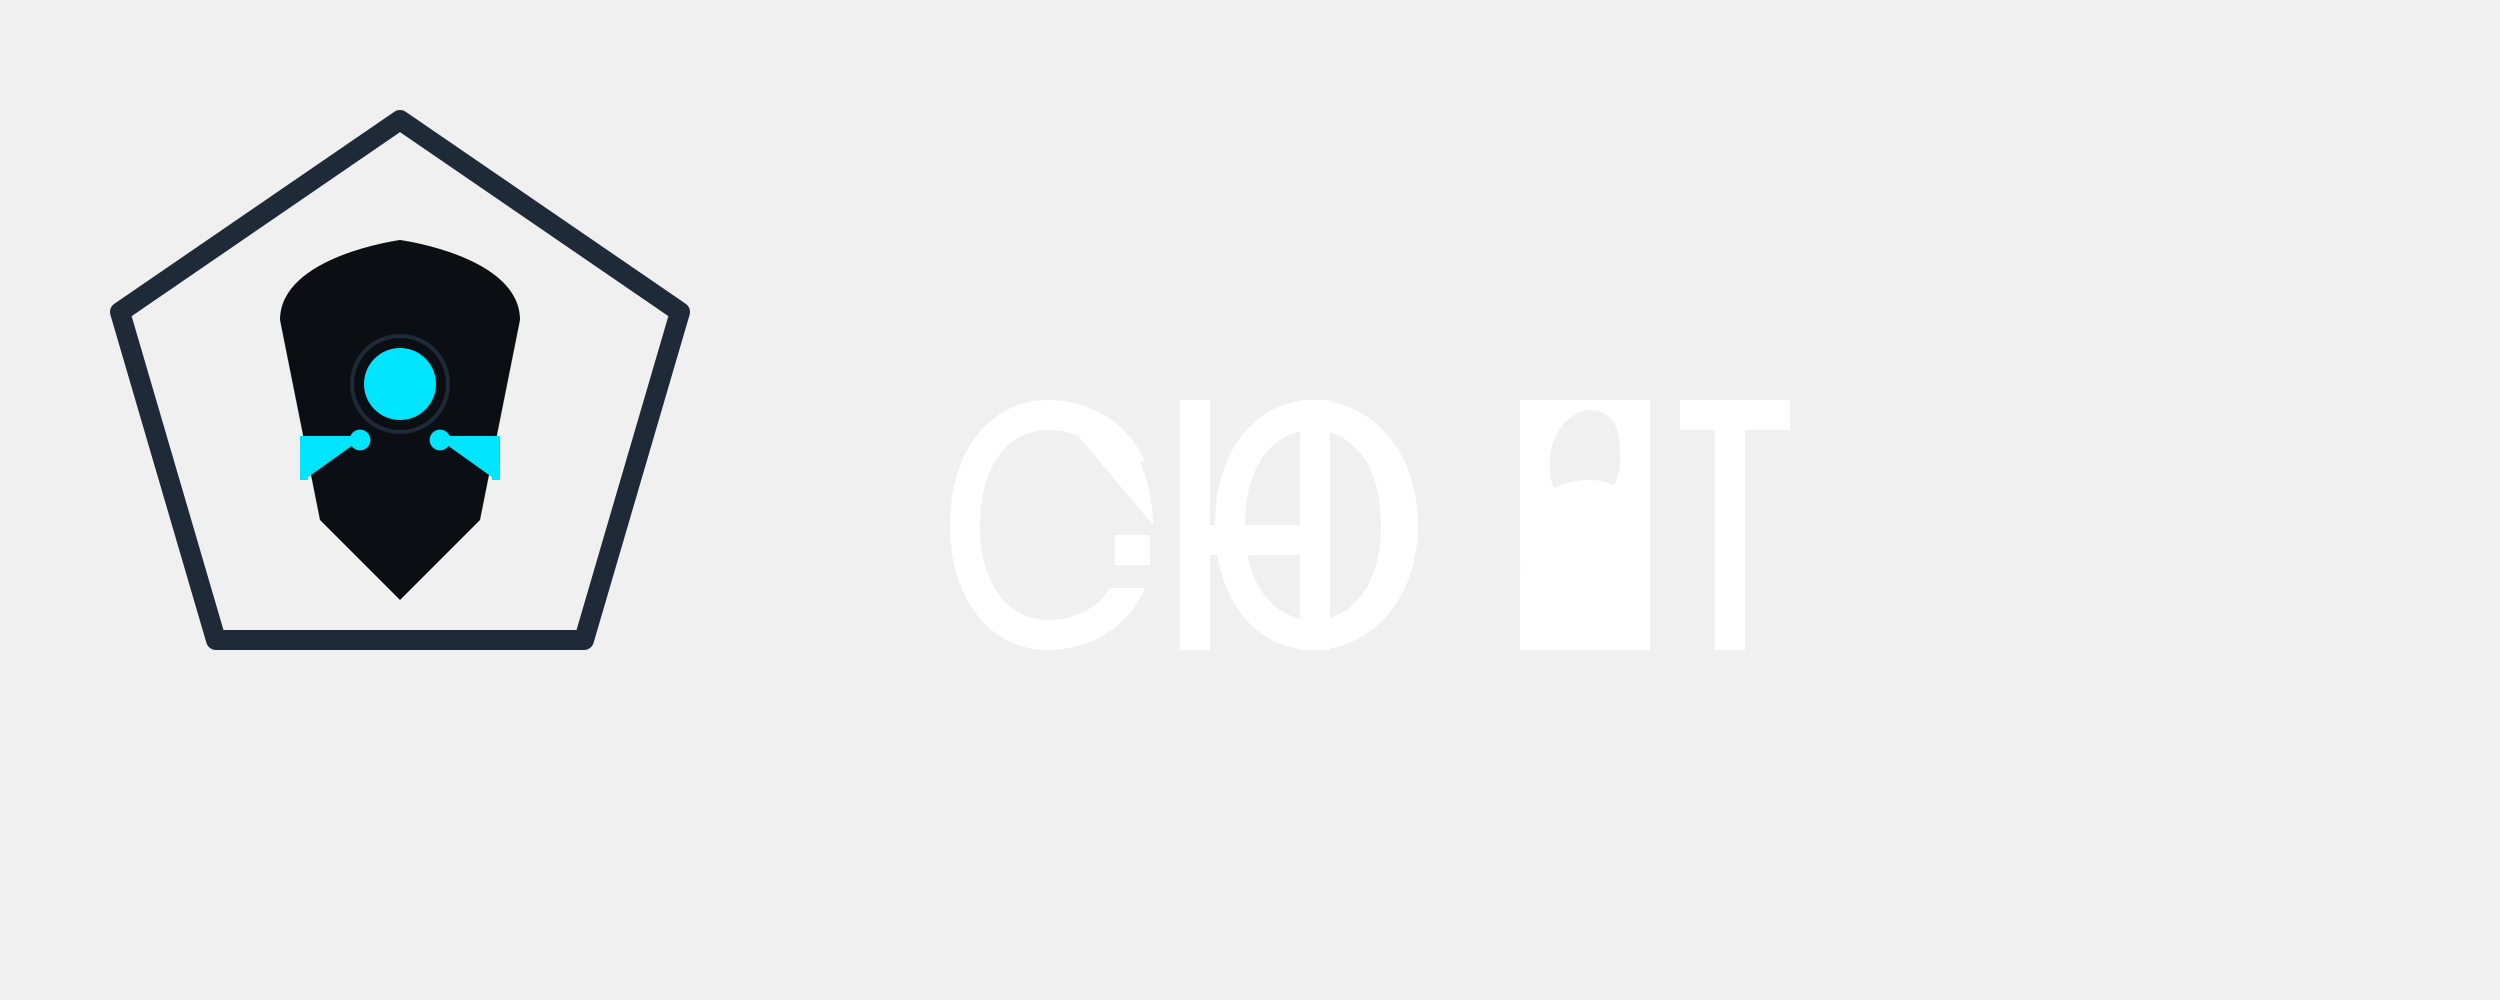
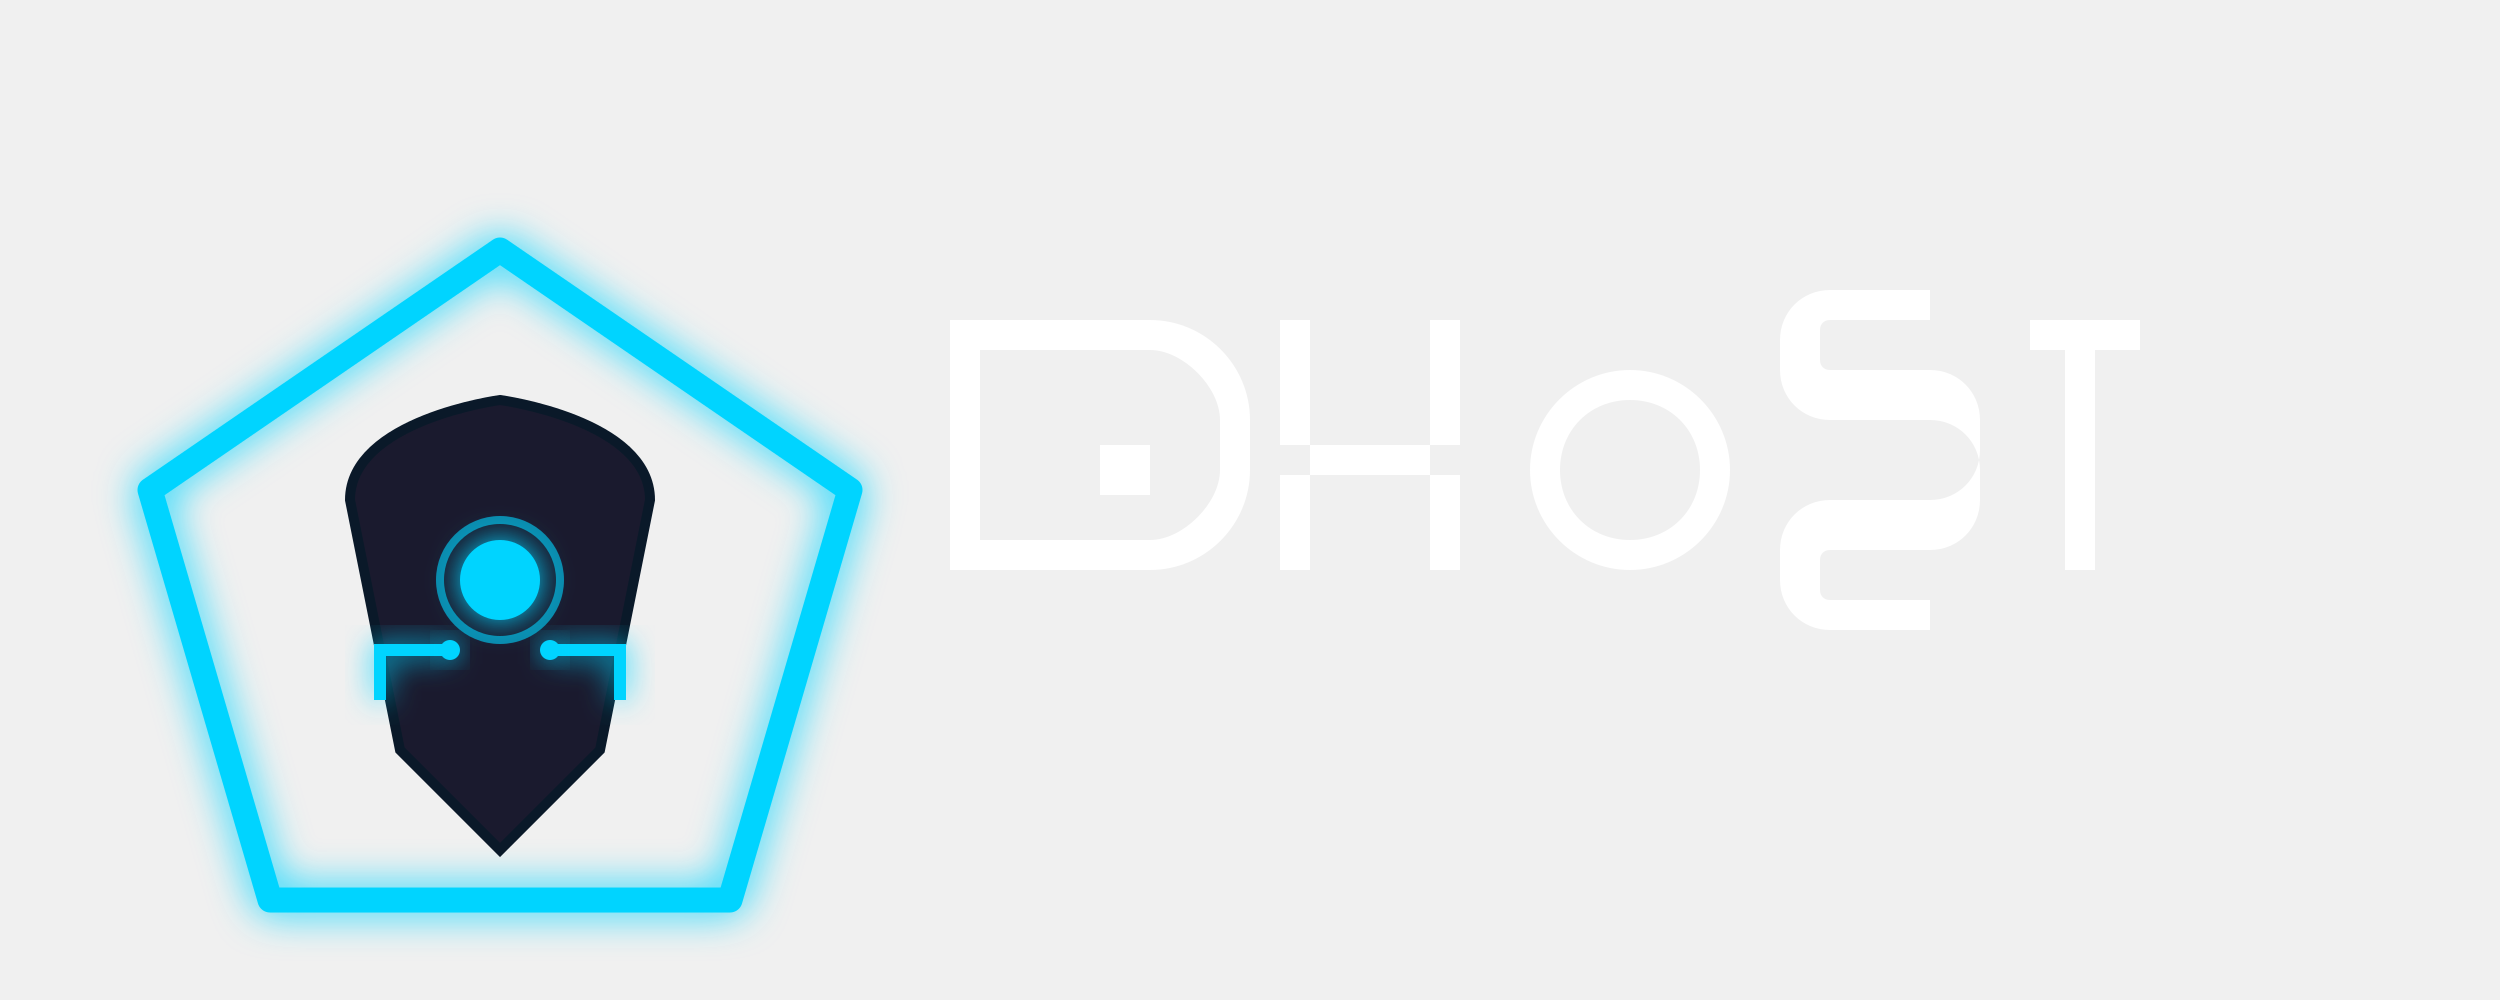
<svg xmlns="http://www.w3.org/2000/svg" viewBox="0 0 250 100" width="250" height="100">
-   <style>
- 
-     .ghost-fill { fill: #0B0F14; }
- 
-     .ghost-stroke { stroke: #1E2A38; }
- 
-     .ghost-accent { fill: #00E5FF; stroke: #00E5FF; }
- 
-     .ghost-text-fill { fill: #FFFFFF; }
- 
-   </style>
-   <g transform="translate(0, 0) scale(0.8)">
-     <path class="ghost-stroke" stroke-width="2.5" fill="none" stroke-linejoin="round" d="M 50 15 L 85 39 L 73 80 L 27 80 L 15 39 Z" />
-     <path class="ghost-fill" d="M 50 30 C 50 30 65 32 65 40 L 60 65 L 50 75 L 40 65 L 35 40 C 35 32 50 30 50 30 Z" />
-     <circle class="ghost-accent" cx="50" cy="48" r="4" />
-     <circle class="ghost-stroke" fill="none" stroke-width="0.5" cx="50" cy="48" r="6" />
-     <path class="ghost-accent" stroke-width="1" fill="none" d="M 38 60 L 38 55 L 45 55" />
-     <circle class="ghost-accent" cx="45" cy="55" r="0.8" />
-     <path class="ghost-accent" stroke-width="1" fill="none" d="M 62 60 L 62 55 L 55 55" />
-     <circle class="ghost-accent" cx="55" cy="55" r="0.8" />
+   <defs>
+     <filter id="shield-glow" x="-50%" y="-50%" width="200%" height="200%">
+       <feGaussianBlur stdDeviation="2" result="coloredBlur" />
+       <feMerge>
+         <feMergeNode in="coloredBlur" />
+         <feMergeNode in="SourceGraphic" />
+       </feMerge>
+     </filter>
+     <filter id="accent-glow" x="-50%" y="-50%" width="200%" height="200%">
+       <feGaussianBlur stdDeviation="1.5" result="coloredBlur" />
+       <feMerge>
+         <feMergeNode in="coloredBlur" />
+         <feMergeNode in="SourceGraphic" />
+       </feMerge>
+     </filter>
+   </defs>
+   <g transform="translate(0, 10)">
+     <path stroke="#00d4ff" stroke-width="2.5" fill="none" stroke-linejoin="round" stroke-linecap="round" filter="url(#shield-glow)" d="M 50 15 L 85 39 L 73 80 L 27 80 L 15 39 Z" />
+     <path fill="#1a1a2e" stroke="#0a1929" stroke-width="1" d="M 50 30 C 50 30 65 32 65 40 L 60 65 L 50 75 L 40 65 L 35 40 C 35 32 50 30 50 30 Z" />
+     <circle fill="#00d4ff" cx="50" cy="48" r="4" filter="url(#accent-glow)" />
+     <circle fill="none" stroke="#00d4ff" stroke-width="0.8" cx="50" cy="48" r="6" opacity="0.6" />
+     <path stroke="#00d4ff" stroke-width="1.2" fill="none" d="M 38 60 L 38 55 L 45 55" filter="url(#accent-glow)" />
+     <circle fill="#00d4ff" cx="45" cy="55" r="1" filter="url(#accent-glow)" />
+     <path stroke="#00d4ff" stroke-width="1.2" fill="none" d="M 62 60 L 62 55 L 55 55" filter="url(#accent-glow)" />
+     <circle fill="#00d4ff" cx="55" cy="55" r="1" filter="url(#accent-glow)" />
  </g>
-   <g transform="translate(95, 38)" class="ghost-text-fill">
-     <path d="M 20.3 14.5 C 20.3 7 15.5 2 9.8 2 C 4.1 2 0 7 0 14.5 C 0 22 4.1 27 9.8 27 C 14.2 27 18 24.5 19.5 20.8 L 16 20.8 C 15 22.5 12.8 24 9.8 24 C 6.1 24 3 20.8 3 14.5 C 3 8.2 6.1 5 9.8 5 C 12.8 5 15 6.5 16 8.2 L 19.5 8.2 C 18 4.5 14.2 2 9.8 2 Z M 16.5 15.5 L 20 15.5 L 20 18.5 L 16.5 18.5 Z" />
-     <path d="M 23 2 L 26 2 L 26 27 L 23 27 Z M 35 2 L 38 2 L 38 27 L 35 27 Z M 26 14.5 L 35 14.5 L 35 17.5 L 26 17.5 Z" />
-     <path d="M 46.8 14.5 C 46.8 7 42 2 36.3 2 C 30.6 2 26.5 7 26.5 14.5 C 26.5 22 30.6 27 36.3 27 C 42 27 46.8 22 46.8 14.5 Z M 29.5 14.5 C 29.5 8.2 32.6 5 36.3 5 C 40 5 43.1 8.2 43.1 14.5 C 43.1 20.8 40 24 36.3 24 C 32.6 24 29.5 20.8 29.5 14.5 Z" />
-     <path d="M 57 18 C 57 22 60 24.5 64 24.5 C 67.5 24.5 70 22 70 18 L 70 17 C 70 13 67.5 10 64 10 C 60 10 57 12.5 57 17 L 60 17 C 60 14.5 62 13 64 13 C 66 13 67 14.5 67 17 L 67 18 C 67 20.5 65 23 64 23 C 62 23 60 21.5 60 19 L 57 19 L 57 27 L 70 27 L 70 2 L 57 2 L 57 11 L 60 11 L 60 8 C 60 5.5 62 3 64 3 C 66 3 67 4.5 67 7 L 67 8 C 67 10.5 65 13 64 13 C 62 13 60 11.5 60 9 L 57 9 Z" />
-     <path d="M 73 2 L 84 2 L 84 5 L 79.5 5 L 79.5 27 L 76.5 27 L 76.5 5 L 73 5 Z" />
+   <g transform="translate(95, 30)">
+     <path fill="#ffffff" d="M 0 2 L 0 27 L 20 27 C 25.5 27 30 22.5 30 17 L 30 12 C 30 6.5 25.5 2 20 2 Z M 3 5 L 20 5 C 23.3 5 27 8.7 27 12 L 27 17 C 27 20.3 23.3 24 20 24 L 3 24 Z M 15 14.5 L 20 14.5 L 20 19.5 L 15 19.5 Z" />
+     <path fill="#ffffff" d="M 33 2 L 33 27 L 36 27 L 36 2 Z M 48 2 L 48 27 L 51 27 L 51 2 Z M 33 14.5 L 51 14.5 L 51 17.5 L 33 17.5 Z" />
+     <path fill="#ffffff" d="M 58 17 C 58 22.5 62.5 27 68 27 C 73.5 27 78 22.5 78 17 C 78 11.5 73.5 7 68 7 C 62.5 7 58 11.5 58 17 Z M 61 17 C 61 13 64 10 68 10 C 72 10 75 13 75 17 C 75 21 72 24 68 24 C 64 24 61 21 61 17 Z" />
+     <path fill="#ffffff" d="M 85 10 L 85 7 L 98 7 C 100.8 7 103 9.2 103 12 L 103 15 C 103 17.8 100.8 20 98 20 L 88 20 C 85.2 20 83 22.2 83 25 L 83 28 C 83 30.8 85.2 33 88 33 L 98 33 L 98 30 L 88 30 C 87.4 30 87 29.6 87 29 L 87 26 C 87 25.4 87.4 25 88 25 L 98 25 C 100.8 25 103 22.8 103 20 L 103 17 C 103 14.2 100.8 12 98 12 L 88 12 C 85.2 12 83 9.8 83 7 L 83 4 C 83 1.2 85.2 -1 88 -1 L 98 -1 L 98 2 L 88 2 C 87.4 2 87 2.4 87 3 L 87 6 C 87 6.6 87.4 7 88 7 Z" />
+     <path fill="#ffffff" d="M 108 2 L 119 2 L 119 5 L 114.5 5 L 114.5 27 L 111.5 27 L 111.5 5 L 108 5 Z" />
  </g>
</svg>
